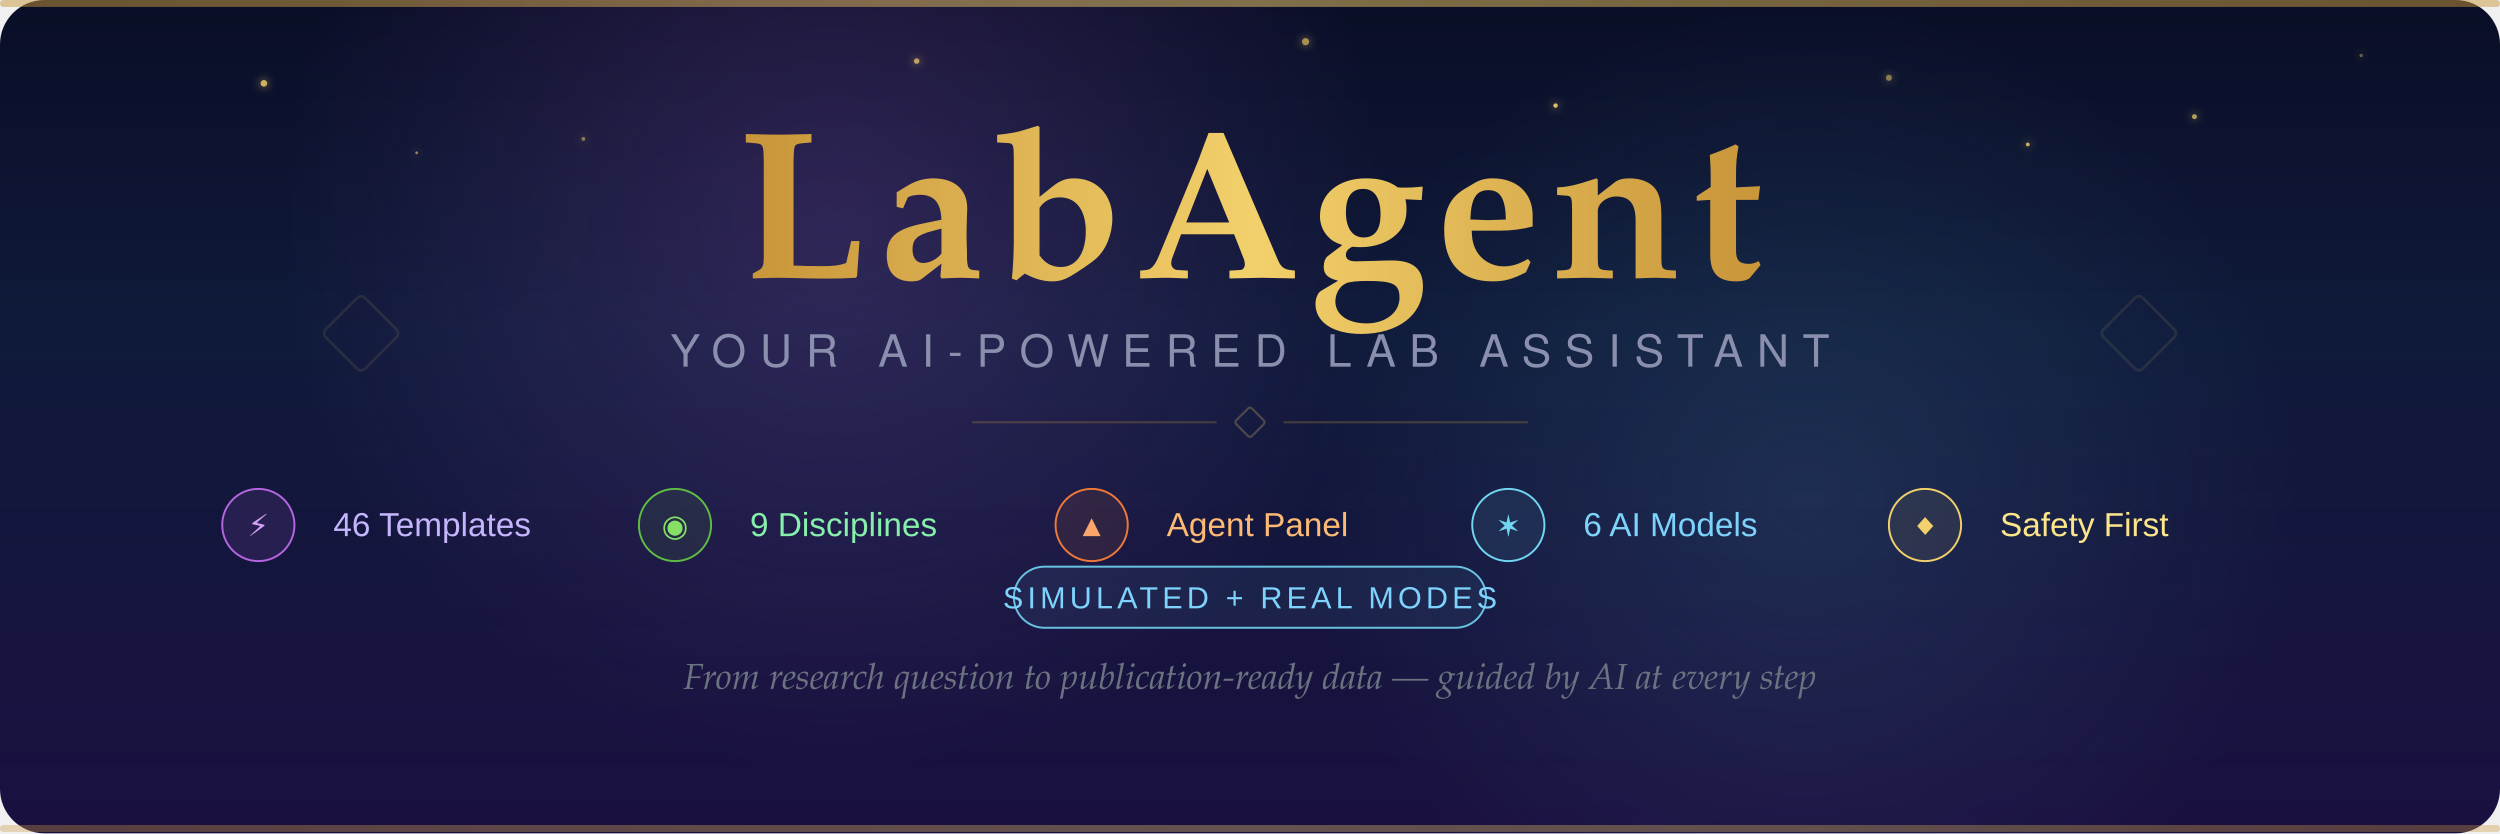
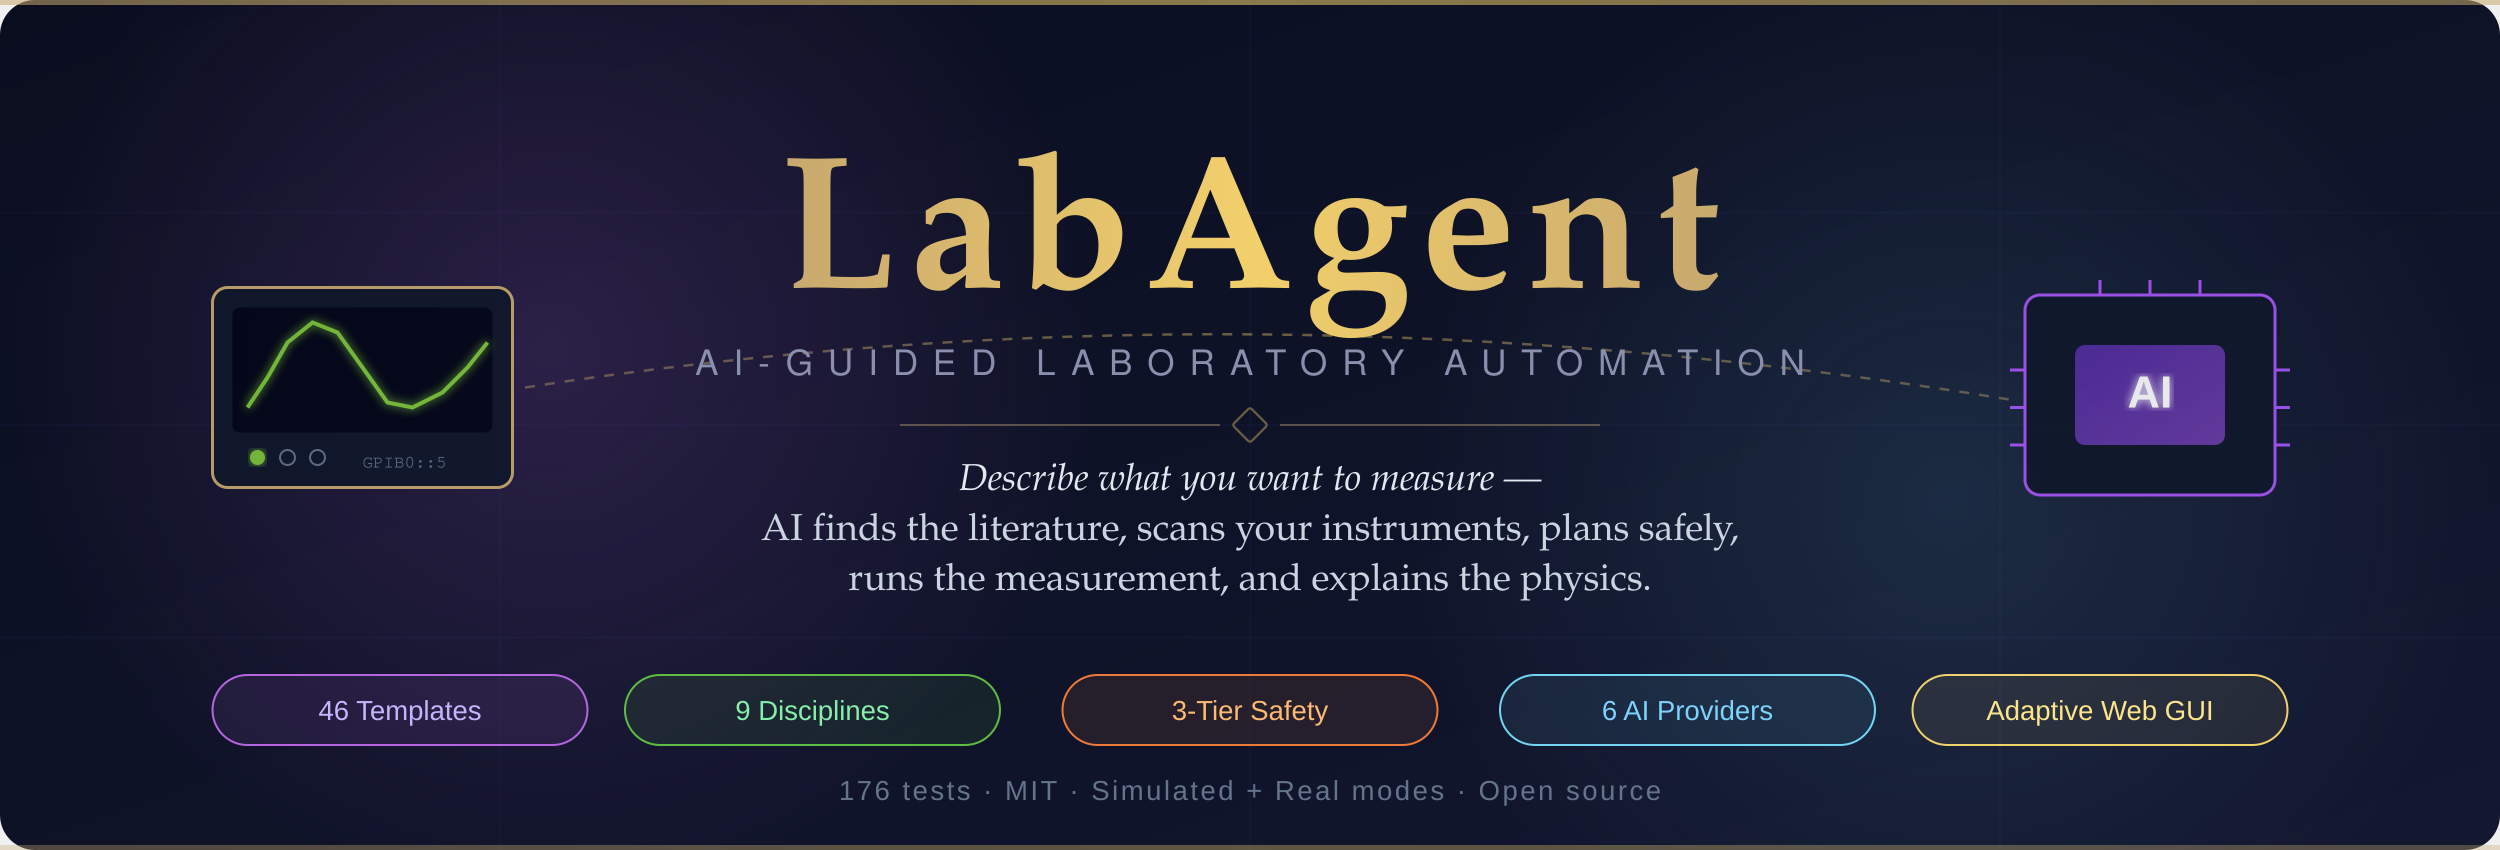
- <svg xmlns="http://www.w3.org/2000/svg" viewBox="0 0 900 300">
+ <svg xmlns="http://www.w3.org/2000/svg" viewBox="0 0 1000 340">
  <defs>
-     <linearGradient id="sky" x1="0%" y1="0%" x2="0%" y2="100%">
-       <stop offset="0%" style="stop-color:#0a0e27" />
-       <stop offset="40%" style="stop-color:#0f1a3a" />
-       <stop offset="100%" style="stop-color:#1a1040" />
+     <linearGradient id="bg" x1="0%" y1="0%" x2="100%" y2="100%">
+       <stop offset="0%" style="stop-color:#0a0e1f" />
+       <stop offset="100%" style="stop-color:#131730" />
    </linearGradient>
-     <linearGradient id="gold" x1="0%" y1="0%" x2="100%" y2="0%">
-       <stop offset="0%" style="stop-color:#C9963A" />
-       <stop offset="50%" style="stop-color:#F2D06B" />
-       <stop offset="100%" style="stop-color:#C9963A" />
+     <linearGradient id="accent" x1="0%" y1="0%" x2="100%" y2="0%">
+       <stop offset="0%" style="stop-color:#c8a96e" />
+       <stop offset="50%" style="stop-color:#f2d06b" />
+       <stop offset="100%" style="stop-color:#c8a96e" />
    </linearGradient>
-     <radialGradient id="glow1" cx="50%" cy="50%">
-       <stop offset="0%" style="stop-color:#B565E0;stop-opacity:0.2" />
-       <stop offset="100%" style="stop-color:#B565E0;stop-opacity:0" />
+     <linearGradient id="purple" x1="0%" y1="0%" x2="100%" y2="100%">
+       <stop offset="0%" style="stop-color:#7c3aed" />
+       <stop offset="100%" style="stop-color:#a855f7" />
+     </linearGradient>
+     <radialGradient id="spot1" cx="50%" cy="50%">
+       <stop offset="0%" style="stop-color:#b565e0;stop-opacity:0.18" />
+       <stop offset="100%" style="stop-color:#b565e0;stop-opacity:0" />
    </radialGradient>
-     <radialGradient id="glow2" cx="50%" cy="50%">
-       <stop offset="0%" style="stop-color:#72D5F2;stop-opacity:0.12" />
-       <stop offset="100%" style="stop-color:#72D5F2;stop-opacity:0" />
+     <radialGradient id="spot2" cx="50%" cy="50%">
+       <stop offset="0%" style="stop-color:#72d5f2;stop-opacity:0.12" />
+       <stop offset="100%" style="stop-color:#72d5f2;stop-opacity:0" />
    </radialGradient>
-     <filter id="starGlow">
-       <feGaussianBlur stdDeviation="1.5" result="blur" />
+     <filter id="glow">
+       <feGaussianBlur stdDeviation="2" result="blur" />
      <feMerge>
        <feMergeNode in="blur" />
        <feMergeNode in="SourceGraphic" />
      </feMerge>
    </filter>
  </defs>
-   <rect width="900" height="300" rx="16" fill="url(#sky)" />
-   <circle cx="300" cy="80" r="200" fill="url(#glow1)" />
-   <circle cx="650" cy="180" r="180" fill="url(#glow2)" />
-   <g fill="#F2D06B" filter="url(#starGlow)">
-     <circle cx="95" cy="30" r="1.2" opacity="0.8" />
-     <circle cx="210" cy="50" r="0.7" opacity="0.5" />
-     <circle cx="330" cy="22" r="1" opacity="0.7" />
-     <circle cx="470" cy="15" r="1.3" opacity="0.6" />
-     <circle cx="560" cy="38" r="0.8" opacity="0.9" />
-     <circle cx="680" cy="28" r="1.1" opacity="0.5" />
-     <circle cx="790" cy="42" r="0.9" opacity="0.7" />
-     <circle cx="850" cy="20" r="0.6" opacity="0.4" />
-     <circle cx="150" cy="55" r="0.5" opacity="0.6" />
-     <circle cx="730" cy="52" r="0.7" opacity="0.8" />
+   <rect width="1000" height="340" rx="14" fill="url(#bg)" />
+   <circle cx="220" cy="140" r="220" fill="url(#spot1)" />
+   <circle cx="780" cy="200" r="220" fill="url(#spot2)" />
+   <g opacity="0.06" stroke="#6366f1" stroke-width="0.5">
+     <line x1="0" y1="85" x2="1000" y2="85" />
+     <line x1="0" y1="170" x2="1000" y2="170" />
+     <line x1="0" y1="255" x2="1000" y2="255" />
+     <line x1="200" y1="0" x2="200" y2="340" />
+     <line x1="500" y1="0" x2="500" y2="340" />
+     <line x1="800" y1="0" x2="800" y2="340" />
  </g>
-   <rect x="0" y="0" width="900" height="2.5" rx="1.2" fill="url(#gold)" opacity="0.5" />
-   <g transform="translate(130, 120) rotate(45)" opacity="0.1" stroke="#F2D06B" stroke-width="1" fill="none">
-     <rect x="-10" y="-10" width="20" height="20" rx="2" />
+   <rect x="0" y="0" width="1000" height="2" fill="url(#accent)" opacity="0.55" />
+   <rect x="0" y="338" width="1000" height="2" fill="url(#accent)" opacity="0.35" />
+   <g transform="translate(85, 115)" opacity="0.9">
+     <rect x="0" y="0" width="120" height="80" rx="6" fill="#0f172a" stroke="#c8a96e" stroke-width="1.2" />
+     <rect x="8" y="8" width="104" height="50" rx="3" fill="#020617" />
+     <polyline points="14,48 22,36 30,22 40,14 50,18 60,32 70,46 80,48 92,42 102,32 110,22" fill="none" stroke="#7bc639" stroke-width="1.6" filter="url(#glow)" />
+     <circle cx="18" cy="68" r="3" fill="#7bc639" filter="url(#glow)" />
+     <circle cx="30" cy="68" r="3" fill="none" stroke="#64748b" stroke-width="0.8" />
+     <circle cx="42" cy="68" r="3" fill="none" stroke="#64748b" stroke-width="0.8" />
+     <text x="60" y="72" font-family="Courier, monospace" font-size="7" fill="#64748b">GPIB0::5</text>
  </g>
-   <g transform="translate(770, 120) rotate(45)" opacity="0.1" stroke="#F2D06B" stroke-width="1" fill="none">
-     <rect x="-10" y="-10" width="20" height="20" rx="2" />
+   <g transform="translate(810, 118)" opacity="0.9">
+     <rect x="0" y="0" width="100" height="80" rx="6" fill="#0f172a" stroke="#a855f7" stroke-width="1.2" />
+     <rect x="20" y="20" width="60" height="40" rx="4" fill="url(#purple)" opacity="0.6" />
+     <text x="50" y="45" text-anchor="middle" font-family="'Segoe UI', Arial" font-size="18" font-weight="700" fill="white" filter="url(#glow)">AI</text>
+     <g stroke="#a855f7" stroke-width="1.2">
+       <line x1="0" y1="30" x2="-6" y2="30" />
+       <line x1="0" y1="45" x2="-6" y2="45" />
+       <line x1="0" y1="60" x2="-6" y2="60" />
+       <line x1="100" y1="30" x2="106" y2="30" />
+       <line x1="100" y1="45" x2="106" y2="45" />
+       <line x1="100" y1="60" x2="106" y2="60" />
+       <line x1="30" y1="0" x2="30" y2="-6" />
+       <line x1="50" y1="0" x2="50" y2="-6" />
+       <line x1="70" y1="0" x2="70" y2="-6" />
+     </g>
  </g>
-   <text x="450" y="100" text-anchor="middle" font-family="'Palatino Linotype', 'Book Antiqua', Georgia, serif" font-size="76" font-weight="700" fill="url(#gold)" letter-spacing="4">
+   <path d="M 210 155 Q 500 110 805 160" fill="none" stroke="url(#accent)" stroke-width="1" stroke-dasharray="4 4" opacity="0.4" />
+   <text x="500" y="115" text-anchor="middle" font-family="'Palatino Linotype', 'Book Antiqua', Georgia, serif" font-size="76" font-weight="700" fill="url(#accent)" letter-spacing="5">
    LabAgent
  </text>
-   <text x="450" y="132" text-anchor="middle" font-family="'Segoe UI', Helvetica, Arial, sans-serif" font-size="16" fill="#8B8FAE" letter-spacing="5">
-     YOUR AI-POWERED LAB ASSISTANT
+   <text x="500" y="150" text-anchor="middle" font-family="'Segoe UI', Helvetica, sans-serif" font-size="14" fill="#8b8fae" letter-spacing="6">
+     AI-GUIDED LABORATORY AUTOMATION
  </text>
-   <g transform="translate(450, 152)" opacity="0.25">
-     <line x1="-100" y1="0" x2="-12" y2="0" stroke="#C9963A" stroke-width="0.8" />
-     <line x1="12" y1="0" x2="100" y2="0" stroke="#C9963A" stroke-width="0.8" />
-     <rect x="-4" y="-4" width="8" height="8" rx="1" fill="none" stroke="#F2D06B" stroke-width="0.8" transform="rotate(45 0 0)" />
+   <g transform="translate(500, 170)" opacity="0.4">
+     <line x1="-140" y1="0" x2="-12" y2="0" stroke="#c8a96e" stroke-width="0.8" />
+     <line x1="12" y1="0" x2="140" y2="0" stroke="#c8a96e" stroke-width="0.8" />
+     <rect x="-5" y="-5" width="10" height="10" rx="1" transform="rotate(45 0 0)" fill="none" stroke="#f2d06b" stroke-width="0.9" />
  </g>
-   <g transform="translate(0, 175)">
-     <g transform="translate(75, 0)">
-       <circle cx="18" cy="14" r="13" fill="rgba(181,101,224,0.12)" stroke="#B565E0" stroke-width="0.7" />
-       <text x="18" y="18" text-anchor="middle" font-size="11" fill="#D4A0F5">⚡</text>
-       <text x="45" y="18" font-family="'Segoe UI', Arial" font-size="12" fill="#C4B5FD">46 Templates</text>
+   <text x="500" y="196" text-anchor="middle" font-family="'Palatino Linotype', Georgia, serif" font-size="15" fill="#e2e8f0">
+     <tspan font-style="italic">Describe what you want to measure —</tspan>
+   </text>
+   <text x="500" y="216" text-anchor="middle" font-family="'Palatino Linotype', Georgia, serif" font-size="15" fill="#cbd5e1">
+     AI finds the literature, scans your instruments, plans safely,
+   </text>
+   <text x="500" y="236" text-anchor="middle" font-family="'Palatino Linotype', Georgia, serif" font-size="15" fill="#cbd5e1">
+     runs the measurement, and explains the physics.
+   </text>
+   <g transform="translate(0, 270)">
+     <g transform="translate(85, 0)">
+       <rect x="0" y="0" width="150" height="28" rx="14" fill="rgba(181,101,224,0.10)" stroke="#b565e0" stroke-width="0.8" />
+       <text x="75" y="18" text-anchor="middle" font-family="'Segoe UI', Arial" font-size="11" fill="#c4b5fd">46 Templates</text>
    </g>
-     <g transform="translate(225, 0)">
-       <circle cx="18" cy="14" r="13" fill="rgba(95,189,67,0.1)" stroke="#5FBD43" stroke-width="0.7" />
-       <text x="18" y="18" text-anchor="middle" font-size="11" fill="#86E065">◉</text>
-       <text x="45" y="18" font-family="'Segoe UI', Arial" font-size="12" fill="#86EFAC">9 Disciplines</text>
+     <g transform="translate(250, 0)">
+       <rect x="0" y="0" width="150" height="28" rx="14" fill="rgba(95,189,67,0.10)" stroke="#5fbd43" stroke-width="0.8" />
+       <text x="75" y="18" text-anchor="middle" font-family="'Segoe UI', Arial" font-size="11" fill="#86efac">9 Disciplines</text>
    </g>
-     <g transform="translate(375, 0)">
-       <circle cx="18" cy="14" r="13" fill="rgba(239,121,56,0.1)" stroke="#EF7938" stroke-width="0.7" />
-       <text x="18" y="18" text-anchor="middle" font-size="11" fill="#FBA56A">▲</text>
-       <text x="45" y="18" font-family="'Segoe UI', Arial" font-size="12" fill="#FDBA74">Agent Panel</text>
+     <g transform="translate(425, 0)">
+       <rect x="0" y="0" width="150" height="28" rx="14" fill="rgba(239,121,56,0.10)" stroke="#ef7938" stroke-width="0.8" />
+       <text x="75" y="18" text-anchor="middle" font-family="'Segoe UI', Arial" font-size="11" fill="#fdba74">3-Tier Safety</text>
    </g>
-     <g transform="translate(525, 0)">
-       <circle cx="18" cy="14" r="13" fill="rgba(114,213,242,0.08)" stroke="#72D5F2" stroke-width="0.7" />
-       <text x="18" y="18" text-anchor="middle" font-size="11" fill="#72D5F2">✶</text>
-       <text x="45" y="18" font-family="'Segoe UI', Arial" font-size="12" fill="#7DD3FC">6 AI Models</text>
+     <g transform="translate(600, 0)">
+       <rect x="0" y="0" width="150" height="28" rx="14" fill="rgba(114,213,242,0.08)" stroke="#72d5f2" stroke-width="0.8" />
+       <text x="75" y="18" text-anchor="middle" font-family="'Segoe UI', Arial" font-size="11" fill="#7dd3fc">6 AI Providers</text>
    </g>
-     <g transform="translate(675, 0)">
-       <circle cx="18" cy="14" r="13" fill="rgba(242,208,107,0.08)" stroke="#F2D06B" stroke-width="0.7" />
-       <text x="18" y="18" text-anchor="middle" font-size="11" fill="#F2D06B">◆</text>
-       <text x="45" y="18" font-family="'Segoe UI', Arial" font-size="12" fill="#FDE68A">Safety First</text>
+     <g transform="translate(765, 0)">
+       <rect x="0" y="0" width="150" height="28" rx="14" fill="rgba(242,208,107,0.08)" stroke="#f2d06b" stroke-width="0.8" />
+       <text x="75" y="18" text-anchor="middle" font-family="'Segoe UI', Arial" font-size="11" fill="#fde68a">Adaptive Web GUI</text>
    </g>
  </g>
-   <g transform="translate(450, 215)">
-     <rect x="-85" y="-11" width="170" height="22" rx="11" fill="rgba(114,213,242,0.08)" stroke="#72D5F2" stroke-width="0.7" opacity="0.9" />
-     <text x="0" y="4" text-anchor="middle" font-family="'Segoe UI', Arial" font-size="11" fill="#7DD3FC" letter-spacing="1.5">SIMULATED + REAL MODES</text>
-   </g>
-   <text x="450" y="248" text-anchor="middle" font-family="'Palatino Linotype', Georgia, serif" font-size="13" fill="#6B7280" font-style="italic">
-     From research question to publication-ready data — guided by AI at every step
+   <text x="500" y="320" text-anchor="middle" font-family="'Segoe UI', Arial" font-size="11" fill="#64748b" letter-spacing="1">
+     176 tests · MIT · Simulated + Real modes · Open source
  </text>
-   <rect x="0" y="297" width="900" height="2.5" rx="1.2" fill="url(#gold)" opacity="0.35" />
</svg>
